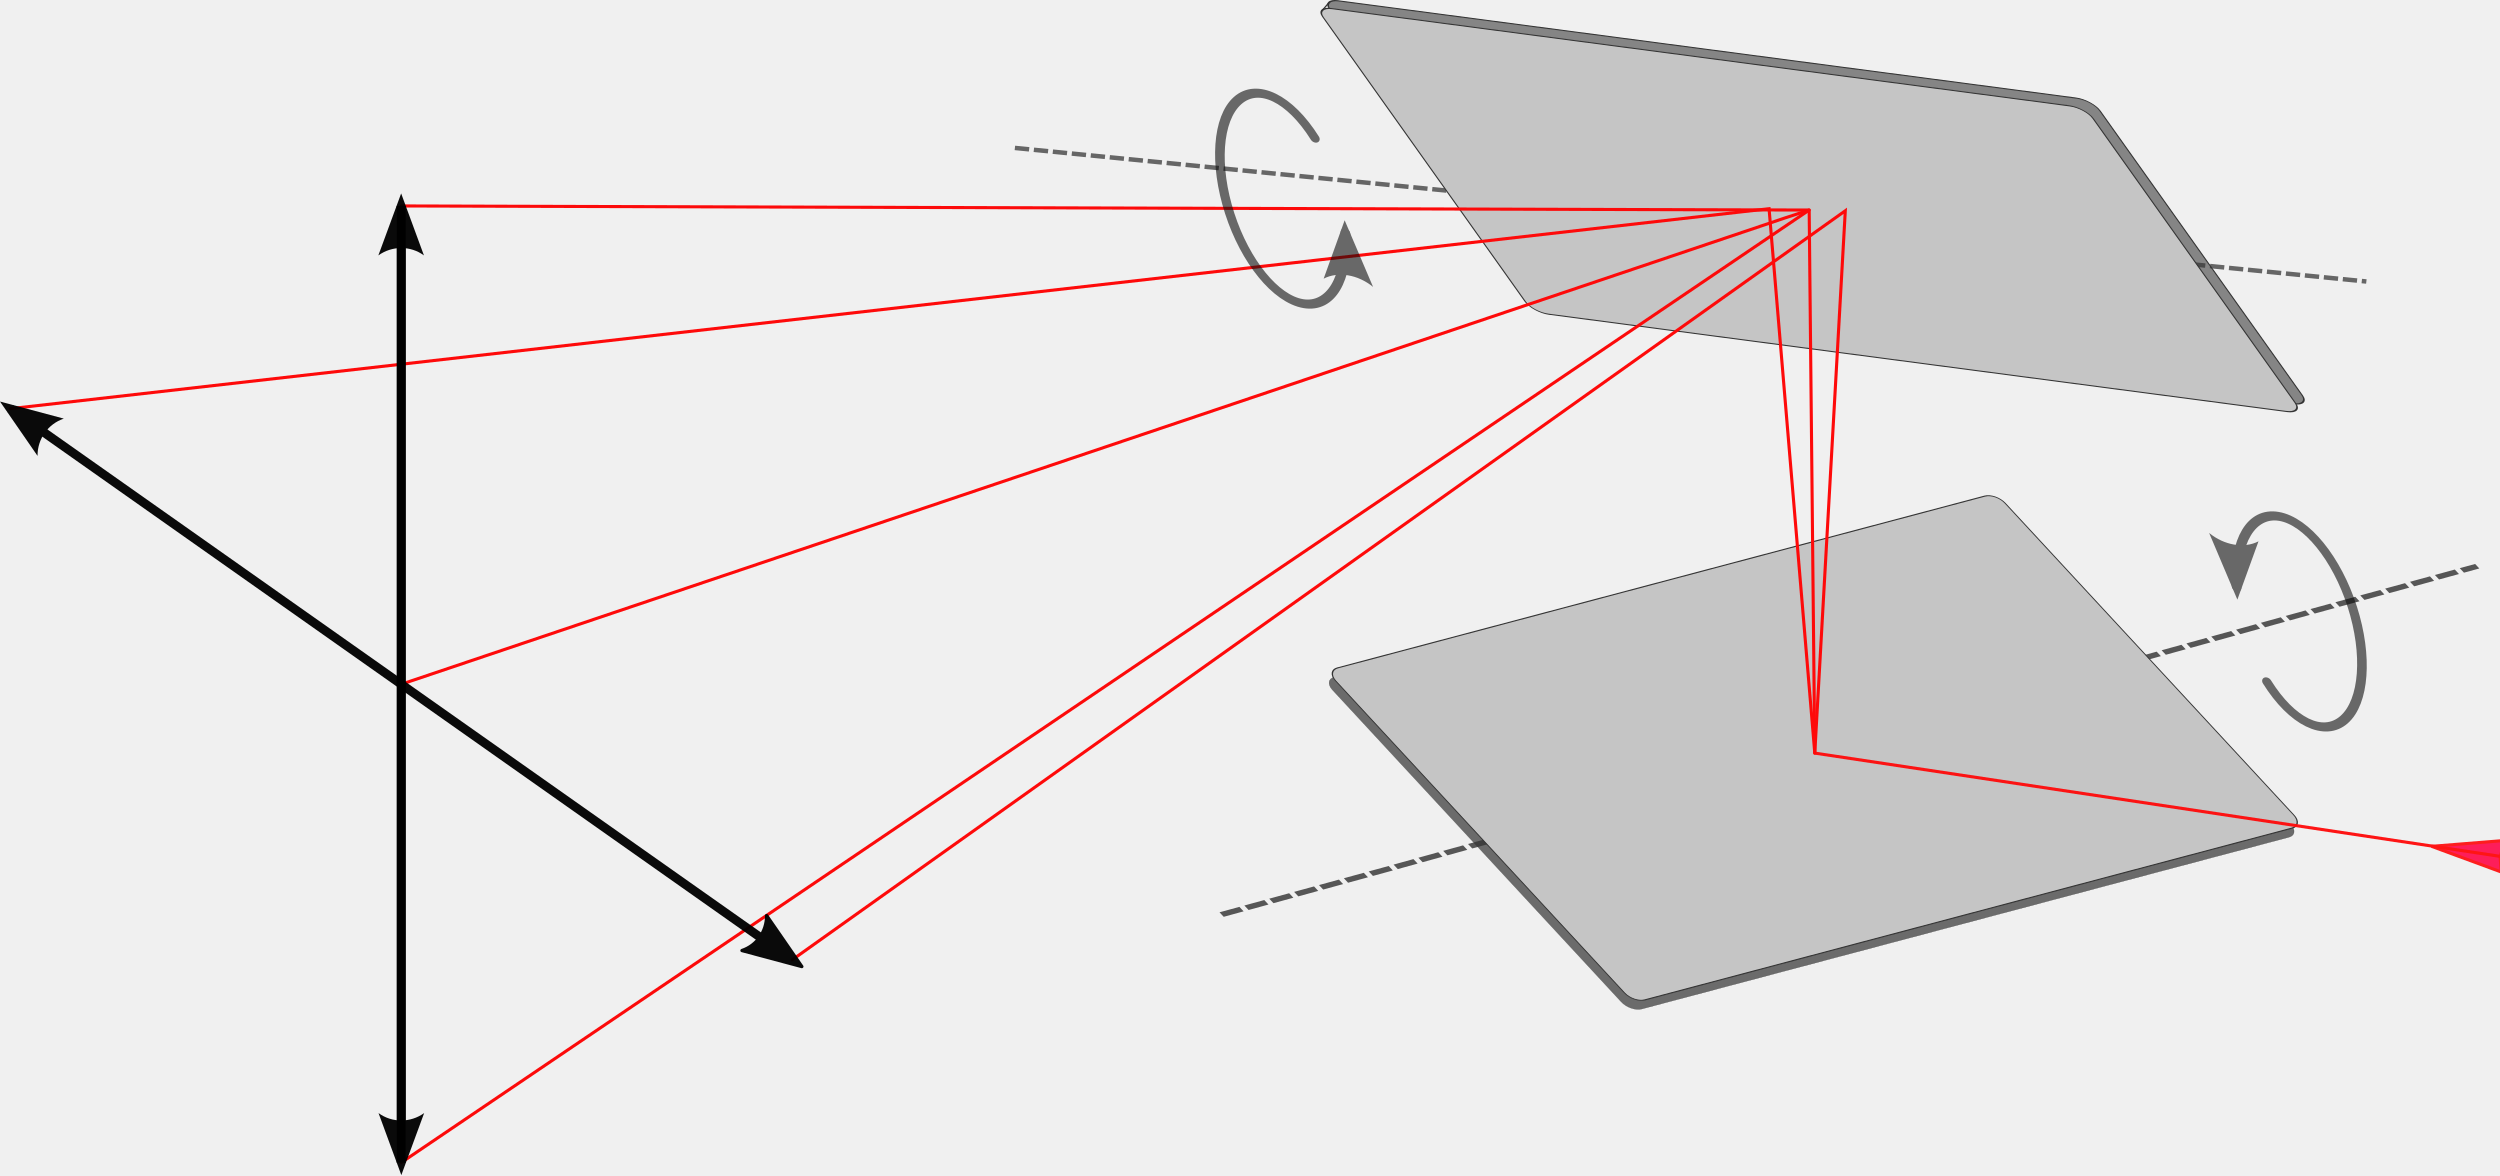
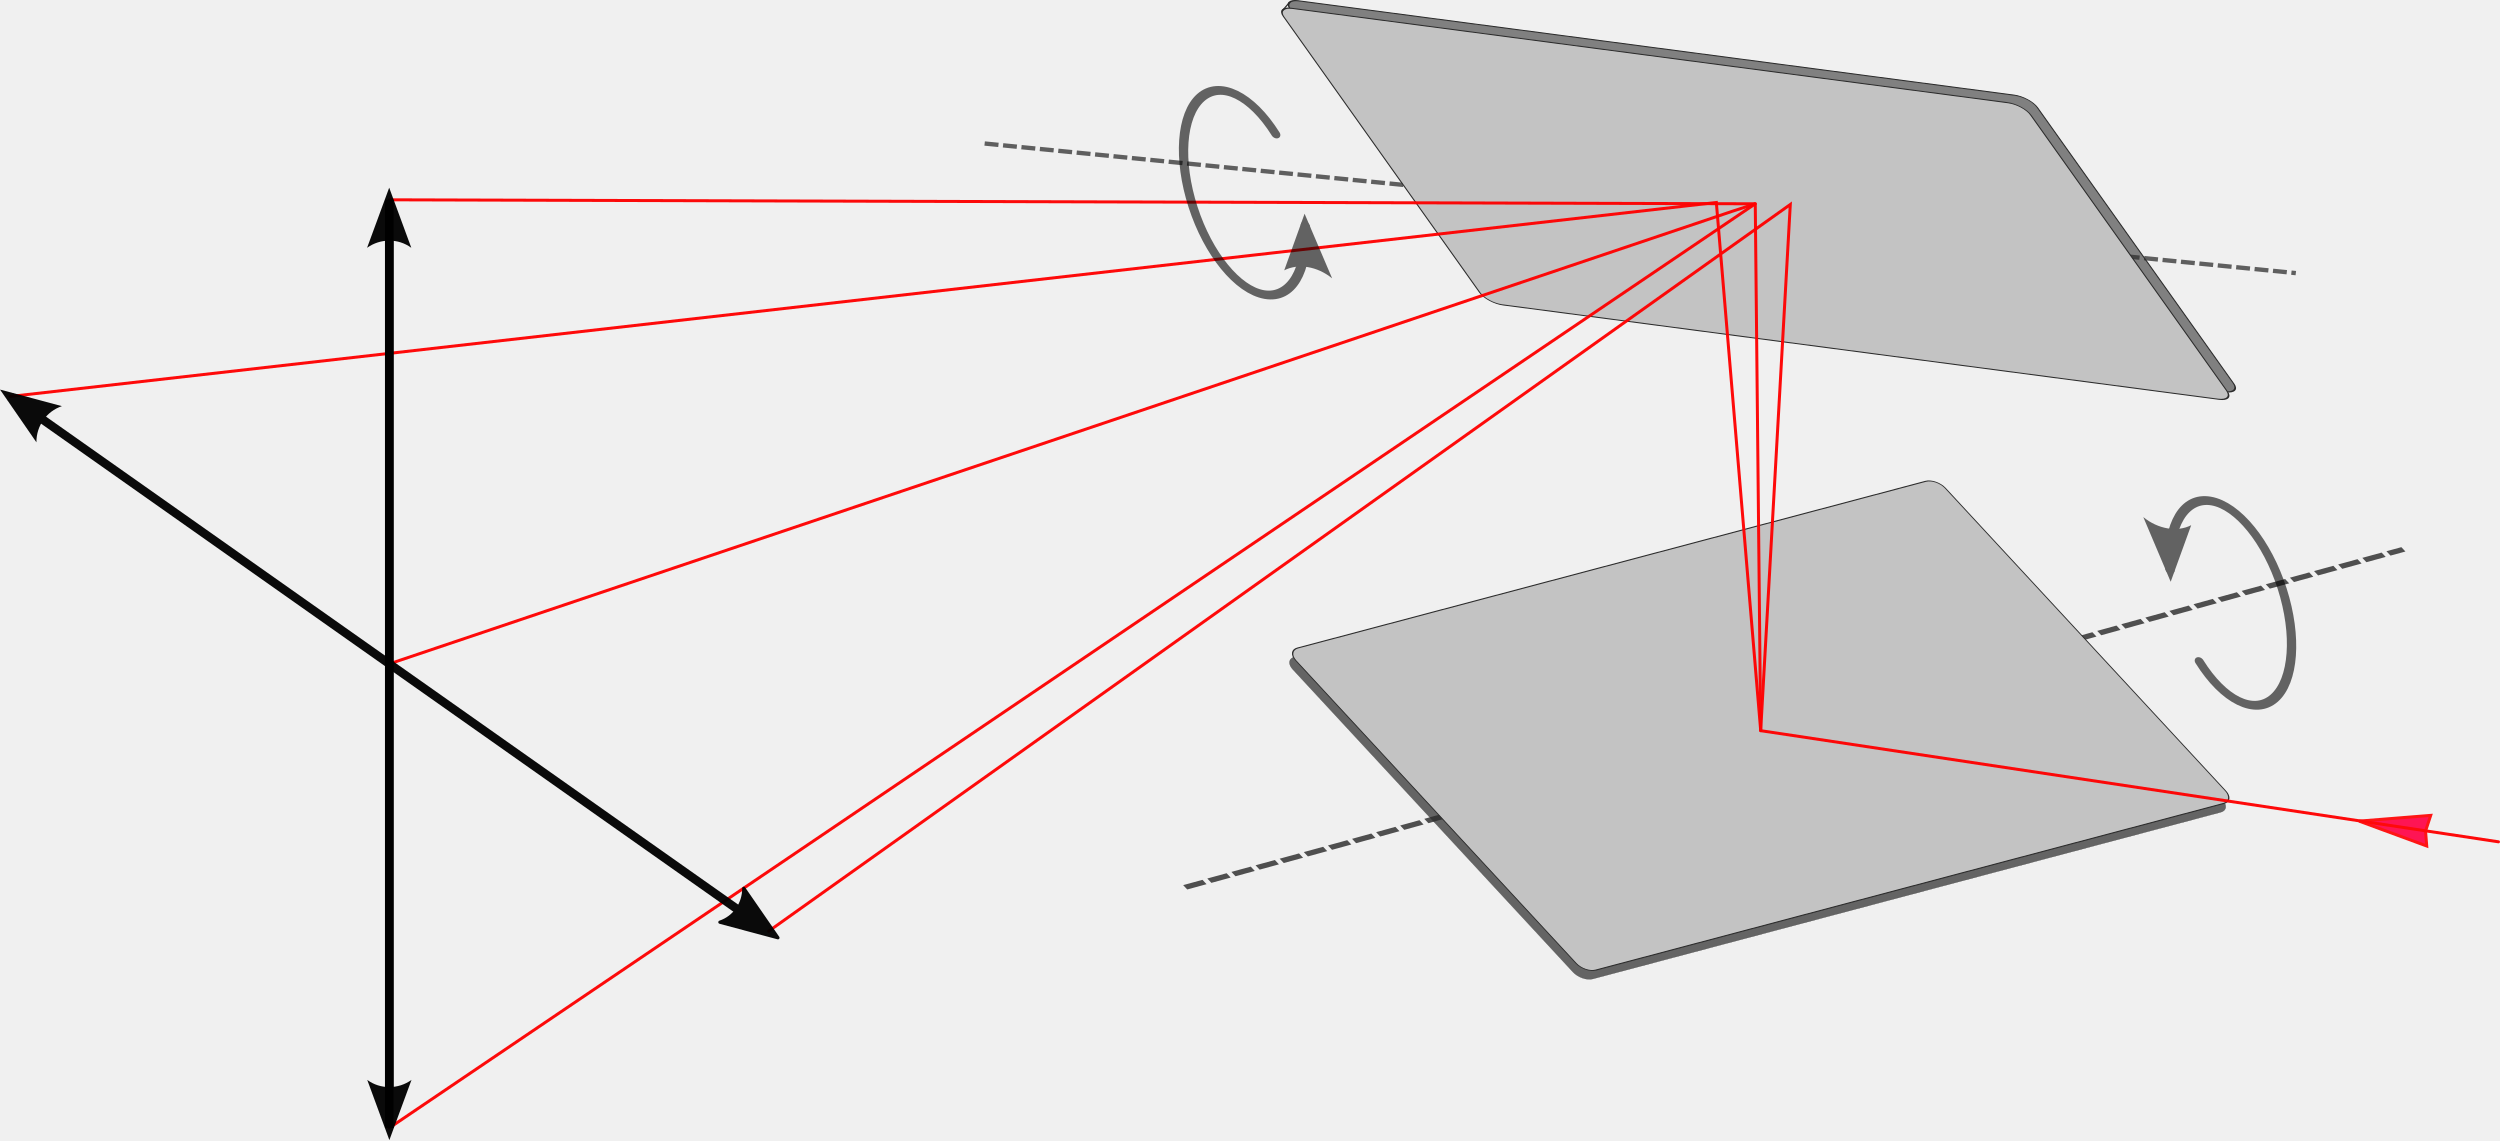
- <svg xmlns="http://www.w3.org/2000/svg" xmlns:xlink="http://www.w3.org/1999/xlink" width="171.561" height="80.642" id="svg2" version="1.1">
+ <svg xmlns="http://www.w3.org/2000/svg" xmlns:xlink="http://www.w3.org/1999/xlink" width="245.881mm" height="112.131mm" id="svg2" version="1.1">
  <defs id="defs4">
    <marker orient="auto" refY="0" refX="0" id="marker19339" style="overflow:visible">
      <path id="path19337" d="M 0,0 5,-5 -12.5,0 5,5 Z" style="fill:#ff0000;fill-opacity:1;fill-rule:evenodd;stroke:#ff0000;stroke-width:1pt;stroke-opacity:1" transform="matrix(0.8,0,0,0.8,10,0)" />
    </marker>
    <marker orient="auto" refY="0" refX="0" id="marker18915" style="overflow:visible">
      <path id="path18913" d="M 0,0 5,-5 -12.5,0 5,5 Z" style="fill:#ff0000;fill-opacity:1;fill-rule:evenodd;stroke:#ff0000;stroke-width:1pt;stroke-opacity:1" transform="matrix(0.8,0,0,0.8,10,0)" />
    </marker>
    <marker orient="auto" refY="0" refX="0" id="marker18497" style="overflow:visible">
      <path id="path18495" d="M 0,0 5,-5 -12.5,0 5,5 Z" style="fill:#ff0000;fill-opacity:1;fill-rule:evenodd;stroke:#ff0000;stroke-width:1pt;stroke-opacity:1" transform="matrix(0.8,0,0,0.8,10,0)" />
    </marker>
    <marker orient="auto" refY="0" refX="0" id="marker18085" style="overflow:visible">
      <path id="path18083" d="M 0,0 5,-5 -12.5,0 5,5 Z" style="fill:#ff0000;fill-opacity:1;fill-rule:evenodd;stroke:#ff0000;stroke-width:1pt;stroke-opacity:1" transform="matrix(0.8,0,0,0.8,10,0)" />
    </marker>
    <marker orient="auto" refY="0" refX="0" id="marker17679" style="overflow:visible">
      <path id="path17677" d="M 0,0 5,-5 -12.5,0 5,5 Z" style="fill:#ff0000;fill-opacity:1;fill-rule:evenodd;stroke:#ff0000;stroke-width:1pt;stroke-opacity:1" transform="matrix(0.8,0,0,0.8,10,0)" />
    </marker>
    <marker orient="auto" refY="0" refX="0" id="marker17279" style="overflow:visible">
      <path id="path17277" d="M 0,0 5,-5 -12.5,0 5,5 Z" style="fill:#ff0000;fill-opacity:1;fill-rule:evenodd;stroke:#ff0000;stroke-width:1pt;stroke-opacity:1" transform="matrix(0.8,0,0,0.8,10,0)" />
    </marker>
    <marker style="overflow:visible" id="marker16483" refX="0" refY="0" orient="auto">
      <path transform="scale(-0.6)" d="M 8.719,4.034 -2.207,0.016 8.719,-4.002 c -1.745,2.372 -1.735,5.617 -6e-7,8.035 z" style="fill:#ff0000;fill-opacity:1;fill-rule:evenodd;stroke:#ff0000;stroke-width:0.625;stroke-linejoin:round;stroke-opacity:1" id="path16481" />
    </marker>
    <marker style="overflow:visible" id="marker15435" refX="0" refY="0" orient="auto">
      <path transform="scale(-0.6)" d="M 8.719,4.034 -2.207,0.016 8.719,-4.002 c -1.745,2.372 -1.735,5.617 -6e-7,8.035 z" style="fill:#ff0000;fill-opacity:1;fill-rule:evenodd;stroke:#ff0000;stroke-width:0.625;stroke-linejoin:round;stroke-opacity:1" id="path15433" />
    </marker>
    <marker orient="auto" refY="0" refX="0" id="marker14915" style="overflow:visible">
      <path id="path14913" d="M 0,0 5,-5 -12.5,0 5,5 Z" style="fill:#ff0000;fill-opacity:1;fill-rule:evenodd;stroke:#ff0000;stroke-width:1pt;stroke-opacity:1" transform="matrix(0.8,0,0,0.8,10,0)" />
    </marker>
    <marker orient="auto" refY="0" refX="0" id="marker14539" style="overflow:visible">
      <path id="path14537" d="M 0,0 5,-5 -12.5,0 5,5 Z" style="fill:#ff0000;fill-opacity:1;fill-rule:evenodd;stroke:#ff0000;stroke-width:1pt;stroke-opacity:1" transform="matrix(0.8,0,0,0.8,10,0)" />
    </marker>
    <marker orient="auto" refY="0" refX="0" id="marker14169" style="overflow:visible">
      <path id="path14167" d="M 0,0 5,-5 -12.5,0 5,5 Z" style="fill:#ff0000;fill-opacity:1;fill-rule:evenodd;stroke:#ff0000;stroke-width:1pt;stroke-opacity:1" transform="matrix(0.8,0,0,0.8,10,0)" />
    </marker>
    <marker orient="auto" refY="0" refX="0" id="marker13805" style="overflow:visible">
      <path id="path13803" d="M 0,0 5,-5 -12.5,0 5,5 Z" style="fill:#ff0000;fill-opacity:1;fill-rule:evenodd;stroke:#ff0000;stroke-width:1pt;stroke-opacity:1" transform="matrix(0.8,0,0,0.8,10,0)" />
    </marker>
    <marker orient="auto" refY="0" refX="0" id="marker13447" style="overflow:visible">
      <path id="path13445" d="M 0,0 5,-5 -12.5,0 5,5 Z" style="fill:#ff0000;fill-opacity:1;fill-rule:evenodd;stroke:#ff0000;stroke-width:1pt;stroke-opacity:1" transform="matrix(0.8,0,0,0.8,10,0)" />
    </marker>
    <marker orient="auto" refY="0" refX="0" id="marker13095" style="overflow:visible">
      <path id="path13093" d="M 0,0 5,-5 -12.5,0 5,5 Z" style="fill:#ff0000;fill-opacity:1;fill-rule:evenodd;stroke:#ff0000;stroke-width:1pt;stroke-opacity:1" transform="matrix(0.8,0,0,0.8,10,0)" />
    </marker>
    <marker orient="auto" refY="0" refX="0" id="marker12749" style="overflow:visible">
      <path id="path12747" d="M 0,0 5,-5 -12.5,0 5,5 Z" style="fill:#ff0000;fill-opacity:1;fill-rule:evenodd;stroke:#ff0000;stroke-width:1pt;stroke-opacity:1" transform="matrix(0.8,0,0,0.8,10,0)" />
    </marker>
    <marker orient="auto" refY="0" refX="0" id="marker12409" style="overflow:visible">
      <path id="path12407" d="M 0,0 5,-5 -12.5,0 5,5 Z" style="fill:#ff0000;fill-opacity:1;fill-rule:evenodd;stroke:#ff0000;stroke-width:1pt;stroke-opacity:1" transform="matrix(0.8,0,0,0.8,10,0)" />
    </marker>
    <marker orient="auto" refY="0" refX="0" id="Scissors" style="overflow:visible">
      <path id="schere" d="M 9.09,-3.606 C 8.12,-4.777 6.37,-4.736 5.062,-4.233 l -8.212,3.078 c -2.388,-1.307 -4.748,-0.933 -4.748,-1.569 0,-0.497 0.457,-0.388 0.388,-1.683 -0.066,-1.243 -1.364,-2.163 -2.59,-2.082 -1.227,-0.007 -2.499,0.933 -2.51,2.23 -0.091,1.306 1.007,2.52 2.307,2.605 1.522,0.227 4.218,-0.696 5.483,1.571 -0.942,1.738 -2.614,1.743 -4.126,1.656 -1.255,-0.072 -2.762,0.287 -3.361,1.521 -0.578,1.182 -0.011,2.865 1.317,3.226 1.34,0.492 3.181,-0.13 3.499,-1.671 0.246,-1.188 -0.595,-1.746 -0.273,-2.177 0.244,-0.325 1.791,-0.137 4.547,-1.375 L 5.676,4.233 C 6.8,4.547 8.173,4.536 9.168,3.431 l -9.22,-3.485 z m -18.308,-1.901 c 1.295,0.723 1.189,2.684 -0.156,3.063 -1.217,0.424 -2.771,-0.759 -2.383,-2.077 0.227,-1.082 1.653,-1.481 2.54,-0.986 z m 0.056,8.017 c 1.351,0.499 1.121,2.784 -0.252,3.092 -0.911,0.316 -2.214,-0.139 -2.306,-1.212 -0.178,-1.305 1.356,-2.484 2.558,-1.879 z" style="fill:#ff0000;fill-opacity:1;stroke:#ff0000;stroke-opacity:1" />
    </marker>
    <marker orient="auto" refY="0" refX="0" id="TriangleInL" style="overflow:visible">
      <path id="path1162" d="M 5.77,0 -2.88,5 V -5 Z" style="fill:#ff0000;fill-opacity:1;fill-rule:evenodd;stroke:#ff0000;stroke-width:1pt;stroke-opacity:1" transform="scale(-0.8)" />
    </marker>
    <marker orient="auto" refY="0" refX="0" id="marker10305" style="overflow:visible">
      <path id="path1038" d="M 0,0 5,-5 -12.5,0 5,5 Z" style="fill:#ff0000;fill-opacity:1;fill-rule:evenodd;stroke:#ff0000;stroke-width:1pt;stroke-opacity:1" transform="matrix(-0.4,0,0,-0.4,-4,0)" />
    </marker>
    <marker orient="auto" refY="0" refX="0" id="Arrow2Mend" style="overflow:visible">
      <path id="path1056" style="fill:#000000;fill-opacity:1;fill-rule:evenodd;stroke:#000000;stroke-width:0.625;stroke-linejoin:round;stroke-opacity:1" d="M 8.719,4.034 -2.207,0.016 8.719,-4.002 c -1.745,2.372 -1.735,5.617 -6e-7,8.035 z" transform="scale(-0.6)" />
    </marker>
    <marker orient="auto" refY="0" refX="0" id="marker8307" style="overflow:visible">
      <path id="path8305" d="M 0,0 5,-5 -12.5,0 5,5 Z" style="fill:#ff0000;fill-opacity:1;fill-rule:evenodd;stroke:#ff0000;stroke-width:1pt;stroke-opacity:1" transform="matrix(0.8,0,0,0.8,10,0)" />
    </marker>
    <marker orient="auto" refY="0" refX="0" id="marker8003" style="overflow:visible">
      <path id="path8001" d="M 0,0 5,-5 -12.5,0 5,5 Z" style="fill:#ff0000;fill-opacity:1;fill-rule:evenodd;stroke:#ff0000;stroke-width:1pt;stroke-opacity:1" transform="matrix(0.8,0,0,0.8,10,0)" />
    </marker>
    <marker style="overflow:visible" id="marker7705" refX="0" refY="0" orient="auto">
      <path transform="matrix(-0.4,0,0,-0.4,-4,0)" style="fill:#ff0000;fill-opacity:1;fill-rule:evenodd;stroke:#ff0000;stroke-width:1pt;stroke-opacity:1" d="M 0,0 5,-5 -12.5,0 5,5 Z" id="path7703" />
    </marker>
    <marker style="overflow:visible" id="marker7395" refX="0" refY="0" orient="auto">
      <path transform="matrix(-0.4,0,0,-0.4,-4,0)" style="fill:#ff0000;fill-opacity:1;fill-rule:evenodd;stroke:#ff0000;stroke-width:1pt;stroke-opacity:1" d="M 0,0 5,-5 -12.5,0 5,5 Z" id="path7393" />
    </marker>
    <marker style="overflow:visible" id="marker7103" refX="0" refY="0" orient="auto">
      <path transform="matrix(-0.4,0,0,-0.4,-4,0)" style="fill:#ff0000;fill-opacity:1;fill-rule:evenodd;stroke:#ff0000;stroke-width:1pt;stroke-opacity:1" d="M 0,0 5,-5 -12.5,0 5,5 Z" id="path7101" />
    </marker>
    <marker orient="auto" refY="0" refX="0" id="marker6547" style="overflow:visible">
      <path id="path6545" d="M 0,0 5,-5 -12.5,0 5,5 Z" style="fill:#ff0000;fill-opacity:1;fill-rule:evenodd;stroke:#ff0000;stroke-width:1pt;stroke-opacity:1" transform="matrix(0.8,0,0,0.8,10,0)" />
    </marker>
    <marker orient="auto" refY="0" refX="0" id="marker6273" style="overflow:visible">
      <path id="path6271" d="M 0,0 5,-5 -12.5,0 5,5 Z" style="fill:#ff0000;fill-opacity:1;fill-rule:evenodd;stroke:#ff0000;stroke-width:1pt;stroke-opacity:1" transform="matrix(0.8,0,0,0.8,10,0)" />
    </marker>
    <marker orient="auto" refY="0" refX="0" id="marker6005" style="overflow:visible">
      <path id="path6003" d="M 0,0 5,-5 -12.5,0 5,5 Z" style="fill:#ff0000;fill-opacity:1;fill-rule:evenodd;stroke:#ff0000;stroke-width:1pt;stroke-opacity:1" transform="matrix(0.8,0,0,0.8,10,0)" />
    </marker>
    <marker orient="auto" refY="0" refX="0" id="marker5743" style="overflow:visible">
      <path id="path5741" d="M 0,0 5,-5 -12.5,0 5,5 Z" style="fill:#ff0000;fill-opacity:1;fill-rule:evenodd;stroke:#ff0000;stroke-width:1pt;stroke-opacity:1" transform="matrix(0.8,0,0,0.8,10,0)" />
    </marker>
    <marker orient="auto" refY="0" refX="0" id="marker5487" style="overflow:visible">
      <path id="path5485" d="M 0,0 5,-5 -12.5,0 5,5 Z" style="fill:#ff0000;fill-opacity:1;fill-rule:evenodd;stroke:#ff0000;stroke-width:1pt;stroke-opacity:1" transform="matrix(0.8,0,0,0.8,10,0)" />
    </marker>
    <marker orient="auto" refY="0" refX="0" id="marker5237" style="overflow:visible">
      <path id="path5235" d="M 0,0 5,-5 -12.5,0 5,5 Z" style="fill:#ff0000;fill-opacity:1;fill-rule:evenodd;stroke:#ff0000;stroke-width:1pt;stroke-opacity:1" transform="matrix(0.8,0,0,0.8,10,0)" />
    </marker>
    <marker orient="auto" refY="0" refX="0" id="marker4993" style="overflow:visible">
      <path id="path4991" d="M 0,0 5,-5 -12.5,0 5,5 Z" style="fill:#ff0000;fill-opacity:1;fill-rule:evenodd;stroke:#ff0000;stroke-width:1pt;stroke-opacity:1" transform="matrix(0.8,0,0,0.8,10,0)" />
    </marker>
    <marker orient="auto" refY="0" refX="0" id="marker4755" style="overflow:visible">
      <path id="path4753" d="M 0,0 5,-5 -12.5,0 5,5 Z" style="fill:#ff0000;fill-opacity:1;fill-rule:evenodd;stroke:#ff0000;stroke-width:1pt;stroke-opacity:1" transform="matrix(0.8,0,0,0.8,10,0)" />
    </marker>
    <marker orient="auto" refY="0" refX="0" id="marker4523" style="overflow:visible">
      <path id="path4521" d="M 0,0 5,-5 -12.5,0 5,5 Z" style="fill:#ff0000;fill-opacity:1;fill-rule:evenodd;stroke:#ff0000;stroke-width:1pt;stroke-opacity:1" transform="matrix(0.8,0,0,0.8,10,0)" />
    </marker>
    <marker orient="auto" refY="0" refX="0" id="marker4297" style="overflow:visible">
      <path id="path4295" d="M 0,0 5,-5 -12.5,0 5,5 Z" style="fill:#ff0000;fill-opacity:1;fill-rule:evenodd;stroke:#ff0000;stroke-width:1pt;stroke-opacity:1" transform="matrix(0.8,0,0,0.8,10,0)" />
    </marker>
    <marker orient="auto" refY="0" refX="0" id="marker4077" style="overflow:visible">
      <path id="path4075" d="M 0,0 5,-5 -12.5,0 5,5 Z" style="fill:#ff0000;fill-opacity:1;fill-rule:evenodd;stroke:#ff0000;stroke-width:1pt;stroke-opacity:1" transform="matrix(0.8,0,0,0.8,10,0)" />
    </marker>
    <marker orient="auto" refY="0" refX="0" id="marker3863" style="overflow:visible">
      <path id="path3861" d="M 0,0 5,-5 -12.5,0 5,5 Z" style="fill:#ff0000;fill-opacity:1;fill-rule:evenodd;stroke:#ff0000;stroke-width:1pt;stroke-opacity:1" transform="matrix(0.8,0,0,0.8,10,0)" />
    </marker>
    <marker orient="auto" refY="0" refX="0" id="marker3655" style="overflow:visible">
      <path id="path3653" d="M 0,0 5,-5 -12.5,0 5,5 Z" style="fill:#ff0000;fill-opacity:1;fill-rule:evenodd;stroke:#ff0000;stroke-width:1pt;stroke-opacity:1" transform="matrix(0.8,0,0,0.8,10,0)" />
    </marker>
    <marker orient="auto" refY="0" refX="0" id="marker3453" style="overflow:visible">
      <path id="path3451" d="M 0,0 5,-5 -12.5,0 5,5 Z" style="fill:#ff0000;fill-opacity:1;fill-rule:evenodd;stroke:#ff0000;stroke-width:1pt;stroke-opacity:1" transform="matrix(0.8,0,0,0.8,10,0)" />
    </marker>
    <marker orient="auto" refY="0" refX="0" id="marker3257" style="overflow:visible">
      <path id="path3255" d="M 0,0 5,-5 -12.5,0 5,5 Z" style="fill:#ff0000;fill-opacity:1;fill-rule:evenodd;stroke:#ff0000;stroke-width:1pt;stroke-opacity:1" transform="matrix(0.8,0,0,0.8,10,0)" />
    </marker>
    <marker style="overflow:visible" id="marker3067" refX="0" refY="0" orient="auto">
      <path transform="matrix(-0.4,0,0,-0.4,-4,0)" style="fill:#ff0000;fill-opacity:1;fill-rule:evenodd;stroke:#ff0000;stroke-width:1pt;stroke-opacity:1" d="M 0,0 5,-5 -12.5,0 5,5 Z" id="path3065" />
    </marker>
    <marker style="overflow:visible" id="marker2787" refX="0" refY="0" orient="auto">
      <path transform="matrix(-0.4,0,0,-0.4,-4,0)" style="fill:#ff0000;fill-opacity:1;fill-rule:evenodd;stroke:#ff0000;stroke-width:1pt;stroke-opacity:1" d="M 0,0 5,-5 -12.5,0 5,5 Z" id="path2785" />
    </marker>
    <marker style="overflow:visible" id="marker2603" refX="0" refY="0" orient="auto">
      <path transform="matrix(-0.4,0,0,-0.4,-4,0)" style="fill:#ff0000;fill-opacity:1;fill-rule:evenodd;stroke:#ff0000;stroke-width:1pt;stroke-opacity:1" d="M 0,0 5,-5 -12.5,0 5,5 Z" id="path2601" />
    </marker>
    <marker orient="auto" refY="0" refX="0" id="marker2311" style="overflow:visible">
      <path id="path2309" d="M 0,0 5,-5 -12.5,0 5,5 Z" style="fill:#ff0000;fill-opacity:1;fill-rule:evenodd;stroke:#ff0000;stroke-width:1pt;stroke-opacity:1" transform="matrix(0.8,0,0,0.8,10,0)" />
    </marker>
    <marker style="overflow:visible" id="marker2145" refX="0" refY="0" orient="auto">
      <path transform="matrix(-0.4,0,0,-0.4,-4,0)" style="fill:#ff0000;fill-opacity:1;fill-rule:evenodd;stroke:#ff0000;stroke-width:1pt;stroke-opacity:1" d="M 0,0 5,-5 -12.5,0 5,5 Z" id="path2143" />
    </marker>
    <marker orient="auto" refY="0" refX="0" id="marker1937" style="overflow:visible">
      <path id="path1935" d="M 0,0 5,-5 -12.5,0 5,5 Z" style="fill:#ff0000;fill-opacity:1;fill-rule:evenodd;stroke:#ff0000;stroke-width:1pt;stroke-opacity:1" transform="matrix(0.8,0,0,0.8,10,0)" />
    </marker>
    <marker orient="auto" refY="0" refX="0" id="marker1783" style="overflow:visible">
      <path id="path1029" d="M 0,0 5,-5 -12.5,0 5,5 Z" style="fill:#ff0000;fill-opacity:1;fill-rule:evenodd;stroke:#ff0000;stroke-width:1pt;stroke-opacity:1" transform="matrix(0.8,0,0,0.8,10,0)" />
    </marker>
    <marker style="overflow:visible" id="marker1636" refX="0" refY="0" orient="auto">
      <path transform="matrix(-0.4,0,0,-0.4,-4,0)" style="fill:#ff0000;fill-opacity:1;fill-rule:evenodd;stroke:#ff0000;stroke-width:1pt;stroke-opacity:1" d="M 0,0 5,-5 -12.5,0 5,5 Z" id="path1634" />
    </marker>
    <marker style="overflow:visible" id="marker1470" refX="0" refY="0" orient="auto">
      <path transform="matrix(-0.4,0,0,-0.4,-4,0)" style="fill:#ff0000;fill-opacity:1;fill-rule:evenodd;stroke:#ff0000;stroke-width:1pt;stroke-opacity:1" d="M 0,0 5,-5 -12.5,0 5,5 Z" id="path1468" />
    </marker>
    <marker orient="auto" refY="0" refX="0" id="Arrow2Sstart" style="overflow:visible">
      <path id="path4199" style="fill-rule:evenodd;stroke-width:0.2;stroke-linejoin:round" d="M 2.054,1.291 -1.442,0.005 2.054,-1.281 c -0.559,0.759 -0.555,1.798 -2e-7,2.571 z" />
    </marker>
    <marker orient="auto" refY="0" refX="0" id="EmptyTriangleInM" style="overflow:visible">
      <path id="path4525" d="M -0.542,0 3.149,-2.133 v 4.267 z" style="fill:#ffffff;fill-rule:evenodd;stroke:#000000;stroke-width:0.427pt" />
    </marker>
    <marker orient="auto" refY="0" refX="0" id="TriangleOutM" style="overflow:visible">
      <path id="path4516" d="M 2.462,0 -1.229,2.133 v -4.267 z" style="fill-rule:evenodd;stroke:#000000;stroke-width:0.427pt" />
    </marker>
    <marker orient="auto" refY="0" refX="0" id="Arrow1Sstart" style="overflow:visible">
      <path id="path4383" d="M 1.28,0 2.347,-1.067 -1.387,0 2.347,1.067 Z" style="fill-rule:evenodd;stroke:#000000;stroke-width:0.213pt" />
    </marker>
    <marker orient="auto" refY="0" refX="0" id="Tail" style="overflow:visible">
      <g id="g4407" transform="scale(-1.2)">
        <path id="path4409" d="M -4.059,-4.222 0.58,0" style="fill:none;stroke:#000000;stroke-width:0.853;stroke-linecap:round" />
        <path id="path4411" d="M -1.372,-4.222 3.266,0" style="fill:none;stroke:#000000;stroke-width:0.853;stroke-linecap:round" />
        <path id="path4413" d="M 1.392,-4.222 6.031,0" style="fill:none;stroke:#000000;stroke-width:0.853;stroke-linecap:round" />
        <path id="path4415" d="M -4.059,4.456 0.58,0.234" style="fill:none;stroke:#000000;stroke-width:0.853;stroke-linecap:round" />
        <path id="path4417" d="M -1.372,4.456 3.266,0.234" style="fill:none;stroke:#000000;stroke-width:0.853;stroke-linecap:round" />
        <path id="path4419" d="M 1.392,4.456 6.031,0.234" style="fill:none;stroke:#000000;stroke-width:0.853;stroke-linecap:round" />
      </g>
    </marker>
    <marker orient="auto" refY="0" refX="0" id="Arrow2Mstart" style="overflow:visible">
      <path id="path4395" style="fill-rule:evenodd;stroke-width:0.4;stroke-linejoin:round" d="M 5.58,2.582 -1.413,0.01 5.58,-2.561 c -1.117,1.518 -1.111,3.595 -4e-7,5.143 z" />
    </marker>
    <marker orient="auto" refY="0" refX="0" id="Arrow2Lstart" style="overflow:visible">
      <path id="path4389" style="fill-rule:evenodd;stroke-width:0.733;stroke-linejoin:round" d="M 11.403,4.733 -1.417,0.019 11.403,-4.695 c -2.048,2.783 -2.036,6.591 -10e-7,9.428 z" />
    </marker>
    <linearGradient id="linearGradient3876">
      <stop style="stop-color:#8484ff;stop-opacity:1;" offset="0" id="stop3878" />
      <stop id="stop3884" offset="0.5" style="stop-color:#0000ff;stop-opacity:0.498;" />
      <stop style="stop-color:#0000ff;stop-opacity:0;" offset="1" id="stop3880" />
    </linearGradient>
    <linearGradient id="linearGradient5122">
      <stop style="stop-color:#00ffff;stop-opacity:1" offset="0" id="stop5124" />
      <stop style="stop-color:#00ffff;stop-opacity:0;" offset="1" id="stop5126" />
    </linearGradient>
    <marker orient="auto" refY="0" refX="0" id="Arrow1Mend" style="overflow:visible">
      <path id="path4037" d="M -4.267,0 -6.4,2.133 1.067,0 -6.4,-2.133 Z" style="fill-rule:evenodd;stroke:#000000;stroke-width:0.427pt" />
    </marker>
    <marker orient="auto" refY="0" refX="0" id="Arrow1Mstart" style="overflow:visible">
      <path id="path4034" d="M 4.267,0 6.4,-2.133 -1.067,0 6.4,2.133 Z" style="fill-rule:evenodd;stroke:#000000;stroke-width:0.427pt" />
    </marker>
    <marker orient="auto" refY="0" refX="0" id="Arrow1Lend" style="overflow:visible">
      <path id="path4031" d="M -10.667,0 -14.933,4.267 0,0 -14.933,-4.267 Z" style="fill-rule:evenodd;stroke:#000000;stroke-width:0.853pt" />
    </marker>
    <marker orient="auto" refY="0" refX="0" id="Arrow1Lstart" style="overflow:visible">
      <path id="path4028" d="M 10.667,0 14.933,-4.267 0,0 14.933,4.267 Z" style="fill-rule:evenodd;stroke:#000000;stroke-width:0.853pt" />
    </marker>
    <linearGradient id="linearGradient4014">
      <stop style="stop-color:#000000;stop-opacity:1;" offset="0" id="stop4016" />
      <stop style="stop-color:#000000;stop-opacity:0;" offset="1" id="stop4018" />
    </linearGradient>
    <linearGradient id="linearGradient3986">
      <stop style="stop-color:#000000;stop-opacity:1;" offset="0" id="stop3988" />
      <stop style="stop-color:#000000;stop-opacity:0;" offset="1" id="stop3990" />
    </linearGradient>
    <linearGradient id="linearGradient3966">
      <stop style="stop-color:#000000;stop-opacity:1;" offset="0" id="stop3968" />
      <stop style="stop-color:#000000;stop-opacity:0;" offset="1" id="stop3970" />
    </linearGradient>
    <linearGradient id="linearGradient3941">
      <stop style="stop-color:#000000;stop-opacity:1;" offset="0" id="stop3943" />
      <stop style="stop-color:#000000;stop-opacity:0;" offset="1" id="stop3945" />
    </linearGradient>
    <linearGradient id="linearGradient3917">
      <stop style="stop-color:#000000;stop-opacity:1;" offset="0" id="stop3919" />
      <stop style="stop-color:#000000;stop-opacity:0;" offset="1" id="stop3921" />
    </linearGradient>
    <linearGradient xlink:href="#linearGradient3917" id="linearGradient3923" x1="-361.104" y1="313.941" x2="-190.439" y2="313.941" gradientUnits="userSpaceOnUse" />
    <linearGradient xlink:href="#linearGradient3941" id="linearGradient3947" x1="-357.85" y1="408.543" x2="-193.43" y2="408.543" gradientUnits="userSpaceOnUse" />
    <linearGradient xlink:href="#linearGradient3917" id="linearGradient3956" gradientUnits="userSpaceOnUse" x1="-361.104" y1="313.941" x2="-190.439" y2="313.941" />
    <linearGradient xlink:href="#linearGradient3941" id="linearGradient3958" gradientUnits="userSpaceOnUse" x1="-357.85" y1="408.543" x2="-193.43" y2="408.543" />
    <linearGradient xlink:href="#linearGradient3966" id="linearGradient3972" x1="-286.027" y1="251.321" x2="-123.895" y2="251.321" gradientUnits="userSpaceOnUse" />
    <linearGradient xlink:href="#linearGradient3986" id="linearGradient3992" x1="-286.574" y1="250.089" x2="-123.707" y2="250.089" gradientUnits="userSpaceOnUse" />
    <linearGradient xlink:href="#linearGradient4014" id="linearGradient4020" x1="-286.901" y1="250.197" x2="-123.105" y2="250.197" gradientUnits="userSpaceOnUse" />
    <marker orient="auto" refY="0" refX="0" id="Arrow1Lstart-2" style="overflow:visible">
      <path id="path4028-7" d="M 10.667,0 14.933,-4.267 0,0 14.933,4.267 Z" style="fill-rule:evenodd;stroke:#000000;stroke-width:0.853pt" />
    </marker>
    <marker orient="auto" refY="0" refX="0" id="Arrow1Lend-7" style="overflow:visible">
      <path id="path4031-9" d="M -10.667,0 -14.933,4.267 0,0 -14.933,-4.267 Z" style="fill-rule:evenodd;stroke:#000000;stroke-width:0.853pt" />
    </marker>
    <marker orient="auto" refY="0" refX="0" id="Arrow1Sstart-4" style="overflow:visible">
      <path id="path4383-5" d="M 1.28,0 2.347,-1.067 -1.387,0 2.347,1.067 Z" style="fill-rule:evenodd;stroke:#000000;stroke-width:0.213pt" />
    </marker>
    <marker orient="auto" refY="0" refX="0" id="Arrow1Sstart-1" style="overflow:visible">
      <path id="path4383-2" d="M 1.28,0 2.347,-1.067 -1.387,0 2.347,1.067 Z" style="fill-rule:evenodd;stroke:#000000;stroke-width:0.213pt" />
    </marker>
    <marker orient="auto" refY="0" refX="0" id="Arrow1Sstart-1-3" style="overflow:visible">
      <path id="path4383-2-6" d="M 1.28,0 2.347,-1.067 -1.387,0 2.347,1.067 Z" style="fill-rule:evenodd;stroke:#000000;stroke-width:0.213pt" />
    </marker>
    <marker orient="auto" refY="0" refX="0" id="Arrow2Mstart-5" style="overflow:visible">
      <path id="path4395-3" style="fill-rule:evenodd;stroke-width:0.4;stroke-linejoin:round" d="M 5.58,2.582 -1.413,0.01 5.58,-2.561 c -1.117,1.518 -1.111,3.595 -4e-7,5.143 z" />
    </marker>
    <marker orient="auto" refY="0" refX="0" id="Arrow2Mstart-5-3" style="overflow:visible">
      <path id="path4395-3-6" style="fill-rule:evenodd;stroke-width:0.4;stroke-linejoin:round" d="M 5.58,2.582 -1.413,0.01 5.58,-2.561 c -1.117,1.518 -1.111,3.595 -4e-7,5.143 z" />
    </marker>
  </defs>
-   <g id="layer6" style="display:inline" transform="translate(-334.242,-447.3883)" />
-   <g id="layer4" style="display:inline" transform="translate(-334.242,-447.3883)" />
-   <g id="layer2" style="display:inline;opacity:0.493" transform="translate(-334.242,-447.3883)" />
-   <g id="layer1" style="display:inline" transform="translate(-334.242,-447.3883)" />
-   <g id="layer3" style="display:inline;opacity:0.957" transform="translate(-334.242,-447.3883)">
-     <g transform="matrix(0.7135597,-0.1894031,0.5952485,0.643017,-238.2437,375.7267)" style="display:inline;opacity:0.82" id="g4040-5">
-       <rect style="fill:#454545;fill-opacity:1;stroke:#000000;stroke-width:0.019;stroke-miterlimit:4;stroke-dasharray:none;stroke-dashoffset:0;stroke-opacity:1" id="rect3974-19" width="64.381" height="35.429" x="622.971" y="367.518" rx="1.067" ry="1.067" />
-       <path id="path4035-71" d="m 598.365,385.3 c 43.521,-0.26 78.309,-1.03 121.83,-1.29" style="display:inline;opacity:0.82;fill:none;stroke:#000000;stroke-width:0.481;stroke-linecap:butt;stroke-linejoin:miter;stroke-miterlimit:4;stroke-dasharray:1.926, 0.481;stroke-dashoffset:0;stroke-opacity:1" />
-       <rect ry="1.067" rx="1.067" y="366.806" x="623.872" height="35.429" width="64.381" id="rect3976-3" style="fill:#bababa;fill-opacity:1;stroke:#000000;stroke-width:0.1;stroke-miterlimit:4;stroke-dasharray:none;stroke-dashoffset:0;stroke-opacity:1" />
-     </g>
-     <g id="g4223" transform="matrix(0.9997238,0.02209073,-0.02350113,0.9397261,12.18971,14.54605)" style="opacity:0.819">
-       <rect style="fill:#5e5e5e;fill-opacity:0.928;stroke:#000000;stroke-width:0.105;stroke-miterlimit:4;stroke-dasharray:none;stroke-dashoffset:0;stroke-opacity:1" id="rect4300" width="53.369" height="26.838" x="-170.52" y="-560.985" rx="1.112" ry="0.928" transform="matrix(-0.9932997,-0.1155671,-0.5749951,-0.8181568,0,0)" />
-       <path style="display:inline;opacity:0.738;fill:none;stroke:#000000;stroke-width:0.327;stroke-linecap:butt;stroke-linejoin:miter;stroke-miterlimit:4;stroke-dasharray:0.982, 0.327;stroke-dashoffset:0;stroke-opacity:1" d="m 402.666,461.941 92.947,7.569" id="path4237" />
-       <rect transform="matrix(-0.9932997,-0.1155671,-0.5749951,-0.8181568,0,0)" ry="0.928" rx="1.112" y="-561.824" x="-169.577" height="26.838" width="53.369" id="rect4191" style="fill:#bababa;fill-opacity:1;stroke:#000000;stroke-width:0.104;stroke-miterlimit:4;stroke-dasharray:none;stroke-dashoffset:0;stroke-opacity:1" />
-       <path style="fill:none;stroke:#000000;stroke-width:0;stroke-linecap:butt;stroke-linejoin:miter;stroke-miterlimit:4;stroke-dasharray:none;stroke-opacity:1" d="m 476.777,455.378 c -0.722,1.922 -0.722,1.922 -0.722,1.922" id="path4257" />
-       <path style="fill:none;stroke:#000000;stroke-width:0.09;stroke-linecap:butt;stroke-linejoin:miter;stroke-miterlimit:4;stroke-dasharray:none;stroke-opacity:1" d="m 423.481,451.454 0.49,-0.633" id="path4302" />
-     </g>
-     <path style="fill:none;stroke:#ff0000;stroke-width:0.213;stroke-linecap:butt;stroke-linejoin:miter;stroke-miterlimit:4;stroke-dasharray:none;stroke-opacity:1" d="m 458.396,461.803 -1.635,0.533 -94.985,32.009" id="path4227" />
-     <path style="fill:none;stroke:#ff0000;stroke-width:0.213;stroke-linecap:round;stroke-linejoin:miter;stroke-miterlimit:4;stroke-dasharray:none;stroke-opacity:1" d="m 334.948,475.433 120.695,-13.722 3.137,37.359 2.094,-37.218 -72.269,51.406" id="path4354" />
-     <path style="fill:none;stroke:#fd0000;stroke-width:0.213;stroke-linecap:round;stroke-linejoin:round;stroke-miterlimit:4;stroke-dasharray:none;stroke-opacity:1" d="m 361.777,461.521 96.62,0.282 -96.62,65.367" id="path4356" />
+   <g id="layer6" style="display:inline" transform="translate(41.99948,-275.8079)" />
+   <g id="layer4" style="display:inline" transform="translate(41.99948,-275.8079)" />
+   <g id="layer2" style="display:inline;opacity:0.493" transform="translate(41.99948,-275.8079)" />
+   <g id="layer1" style="display:inline" transform="translate(41.99948,-275.8079)" />
+   <g id="layer3" style="display:inline;opacity:0.957" transform="translate(41.99948,-275.8079)">
    <g style="display:inline" id="g4358" transform="matrix(0.4075414,0,0,0.4075414,279.3398,333.2994)">
      <g id="g13223" transform="translate(83.75428,-26.17321)" />
    </g>
-     <path style="fill:none;stroke:#ff0000;stroke-width:0.213;stroke-linecap:round;stroke-linejoin:miter;stroke-miterlimit:4;stroke-dasharray:none;stroke-opacity:1" d="m 458.396,461.803 0.383,37.267" id="path8949" />
-     <path style="opacity:0.592;fill:none;stroke:#000000;stroke-width:0.642;stroke-linecap:round;stroke-linejoin:round;stroke-miterlimit:4;stroke-dasharray:none;stroke-dashoffset:0;stroke-opacity:1;marker-start:url(#Arrow2Mstart)" id="path8951" d="m 368.552,502.021 a 3.932,7.455 0 0 1 4.097,-4.987 3.932,7.455 0 0 1 3.514,6.388 3.932,7.455 0 0 1 -2.456,7.969 3.932,7.455 0 0 1 -4.661,-2.667" transform="matrix(1,0,0.2373849,0.9714157,0,0)" />
-     <path style="display:inline;opacity:0.592;fill:none;stroke:#000000;stroke-width:0.642;stroke-linecap:round;stroke-linejoin:round;stroke-miterlimit:4;stroke-dasharray:none;stroke-dashoffset:0;stroke-opacity:1;marker-start:url(#Arrow2Mstart)" id="path8951-5" d="m -311.89,-478.128 a 3.932,7.455 0 0 1 4.097,-4.987 3.932,7.455 0 0 1 3.514,6.388 3.932,7.455 0 0 1 -2.456,7.969 3.932,7.455 0 0 1 -4.661,-2.667" transform="matrix(-0.9999967,0.00255559,-0.2398666,-0.9708058,0,0)" />
-     <g style="display:inline;opacity:0.957" id="g1034">
-       <path id="path13219" d="m 595.588,415.226 -11.732,-4.32 12.421,-0.995 -0.893,2.724 z" style="display:inline;opacity:0.957;fill:#ff0045;fill-opacity:1;stroke:#ff0000;stroke-width:0.523;stroke-linecap:butt;stroke-linejoin:miter;stroke-miterlimit:4;stroke-dasharray:none;stroke-opacity:1" transform="matrix(0.4075414,0,0,0.4075414,263.163,338.0066)" />
-       <path id="path4365-6" d="m 458.78,499.07 47.008,7.082 5.177,0.78" style="fill:none;stroke:#ff0000;stroke-width:0.213;stroke-linecap:round;stroke-linejoin:miter;stroke-miterlimit:4;stroke-dasharray:none;stroke-opacity:1;marker-start:none;marker-mid:none;marker-end:none" />
+   </g>
+   <g id="layer9" style="display:inline" transform="translate(360.1214,171.5551)">
+     <g id="layer8" transform="matrix(0.4075414,0,0,0.4075414,-38.78211,-114.0636)" style="display:inline" />
+     <g id="layer7" transform="translate(-318.1219,-447.363)" style="display:inline">
+       <g id="g5578" transform="matrix(5.25537,0,0,5.25537,-1798.565,-2075.383)">
+         <g id="g4040-5" style="display:inline;opacity:0.82" transform="matrix(0.7135597,-0.1894031,0.5952485,0.643017,-238.2437,375.7267)">
+           <rect ry="1.067" rx="1.067" y="367.518" x="622.971" height="35.429" width="64.381" id="rect3974-19" style="fill:#454545;fill-opacity:1;stroke:#000000;stroke-width:0.019;stroke-miterlimit:4;stroke-dasharray:none;stroke-dashoffset:0;stroke-opacity:1" />
+           <path style="display:inline;opacity:0.82;fill:none;stroke:#000000;stroke-width:0.481;stroke-linecap:butt;stroke-linejoin:miter;stroke-miterlimit:4;stroke-dasharray:1.926, 0.481;stroke-dashoffset:0;stroke-opacity:1" d="m 598.365,385.3 c 43.521,-0.26 78.309,-1.03 121.83,-1.29" id="path4035-71" />
+           <rect style="fill:#bababa;fill-opacity:1;stroke:#000000;stroke-width:0.1;stroke-miterlimit:4;stroke-dasharray:none;stroke-dashoffset:0;stroke-opacity:1" id="rect3976-3" width="64.381" height="35.429" x="623.872" y="366.806" rx="1.067" ry="1.067" />
+         </g>
+         <g style="display:inline;opacity:0.819" transform="matrix(0.9997238,0.02209073,-0.02350113,0.9397261,12.18971,14.54605)" id="g4223">
+           <rect transform="matrix(-0.9932997,-0.1155671,-0.5749951,-0.8181568,0,0)" ry="0.928" rx="1.112" y="-560.985" x="-170.52" height="26.838" width="53.369" id="rect4300" style="fill:#5e5e5e;fill-opacity:0.928;stroke:#000000;stroke-width:0.105;stroke-miterlimit:4;stroke-dasharray:none;stroke-dashoffset:0;stroke-opacity:1" />
+           <path id="path4237" d="m 402.666,461.941 92.947,7.569" style="display:inline;opacity:0.738;fill:none;stroke:#000000;stroke-width:0.327;stroke-linecap:butt;stroke-linejoin:miter;stroke-miterlimit:4;stroke-dasharray:0.982, 0.327;stroke-dashoffset:0;stroke-opacity:1" />
+           <rect style="fill:#bababa;fill-opacity:1;stroke:#000000;stroke-width:0.104;stroke-miterlimit:4;stroke-dasharray:none;stroke-dashoffset:0;stroke-opacity:1" id="rect4191" width="53.369" height="26.838" x="-169.577" y="-561.824" rx="1.112" ry="0.928" transform="matrix(-0.9932997,-0.1155671,-0.5749951,-0.8181568,0,0)" />
+           <path id="path4257" d="m 476.777,455.378 c -0.722,1.922 -0.722,1.922 -0.722,1.922" style="fill:none;stroke:#000000;stroke-width:0;stroke-linecap:butt;stroke-linejoin:miter;stroke-miterlimit:4;stroke-dasharray:none;stroke-opacity:1" />
+           <path id="path4302" d="m 423.481,451.454 0.49,-0.633" style="fill:none;stroke:#000000;stroke-width:0.09;stroke-linecap:butt;stroke-linejoin:miter;stroke-miterlimit:4;stroke-dasharray:none;stroke-opacity:1" />
+         </g>
+         <path id="path4227" d="m 458.396,461.803 -1.635,0.533 -94.985,32.009" style="display:inline;opacity:0.957;fill:none;stroke:#ff0000;stroke-width:0.213;stroke-linecap:butt;stroke-linejoin:miter;stroke-miterlimit:4;stroke-dasharray:none;stroke-opacity:1" transform="translate(4e-6,3.5e-6)" />
+         <path id="path4354" d="m 334.948,475.433 120.695,-13.722 3.137,37.359 2.094,-37.218 -72.269,51.406" style="display:inline;opacity:0.957;fill:none;stroke:#ff0000;stroke-width:0.213;stroke-linecap:round;stroke-linejoin:miter;stroke-miterlimit:4;stroke-dasharray:none;stroke-opacity:1" transform="translate(4e-6,3.5e-6)" />
+         <path id="path4356" d="m 361.777,461.521 96.62,0.282 -96.62,65.367" style="display:inline;opacity:0.957;fill:none;stroke:#fd0000;stroke-width:0.213;stroke-linecap:round;stroke-linejoin:round;stroke-miterlimit:4;stroke-dasharray:none;stroke-opacity:1" transform="translate(4e-6,3.5e-6)" />
+         <path id="path8949" d="m 458.396,461.803 0.383,37.267" style="display:inline;opacity:0.957;fill:none;stroke:#ff0000;stroke-width:0.213;stroke-linecap:round;stroke-linejoin:miter;stroke-miterlimit:4;stroke-dasharray:none;stroke-opacity:1" transform="translate(4e-6,3.5e-6)" />
+         <path transform="matrix(1,0,0.2373849,0.9714157,4e-6,3.5e-6)" d="m 368.552,502.021 a 3.932,7.455 0 0 1 4.097,-4.987 3.932,7.455 0 0 1 3.514,6.388 3.932,7.455 0 0 1 -2.456,7.969 3.932,7.455 0 0 1 -4.661,-2.667" id="path8951" style="display:inline;opacity:0.592;fill:none;stroke:#000000;stroke-width:0.642;stroke-linecap:round;stroke-linejoin:round;stroke-miterlimit:4;stroke-dasharray:none;stroke-dashoffset:0;stroke-opacity:1;marker-start:url(#Arrow2Mstart)" />
+         <path transform="matrix(-0.9999967,0.00255559,-0.2398666,-0.9708058,4e-6,3.5e-6)" d="m -311.89,-478.128 a 3.932,7.455 0 0 1 4.097,-4.987 3.932,7.455 0 0 1 3.514,6.388 3.932,7.455 0 0 1 -2.456,7.969 3.932,7.455 0 0 1 -4.661,-2.667" id="path8951-5" style="display:inline;opacity:0.592;fill:none;stroke:#000000;stroke-width:0.642;stroke-linecap:round;stroke-linejoin:round;stroke-miterlimit:4;stroke-dasharray:none;stroke-dashoffset:0;stroke-opacity:1;marker-start:url(#Arrow2Mstart)" />
+         <g id="g1034" style="display:inline;opacity:0.957" transform="translate(4e-6,3.5e-6)">
+           <path transform="matrix(0.4075414,0,0,0.4075414,263.163,338.0066)" style="display:inline;opacity:0.957;fill:#ff0045;fill-opacity:1;stroke:#ff0000;stroke-width:0.523;stroke-linecap:butt;stroke-linejoin:miter;stroke-miterlimit:4;stroke-dasharray:none;stroke-opacity:1" d="m 595.588,415.226 -11.732,-4.32 12.421,-0.995 -0.893,2.724 z" id="path13219" />
+           <path style="fill:none;stroke:#ff0000;stroke-width:0.213;stroke-linecap:round;stroke-linejoin:miter;stroke-miterlimit:4;stroke-dasharray:none;stroke-opacity:1;marker-start:none;marker-mid:none;marker-end:none" d="m 458.78,499.07 47.008,7.082 5.177,0.78" id="path4365-6" />
+         </g>
+         <path transform="matrix(0.4075414,0,0,0.4075414,313.4731,322.6328)" style="display:inline;opacity:0.957;fill:none;stroke:#000000;stroke-width:1.493;stroke-linecap:butt;stroke-linejoin:miter;stroke-miterlimit:4;stroke-dasharray:none;stroke-opacity:1;marker-start:url(#Arrow2Mstart);marker-end:url(#Arrow2Mend)" d="m 52.694,374.933 131.66,92.812" id="path4714" />
+         <path transform="matrix(0.4075414,0,0,0.4075414,313.4731,322.6328)" id="path4022" d="M 118.525,340.796 V 501.882" style="display:inline;opacity:0.957;fill:none;stroke:#000000;stroke-width:1.493;stroke-linecap:butt;stroke-linejoin:miter;stroke-miterlimit:4;stroke-dasharray:none;stroke-opacity:1;marker-start:url(#Arrow2Mstart-5)" />
+         <path id="path4022-7" d="M 361.777,527.17 V 461.521" style="display:inline;opacity:0.957;fill:none;stroke:#000000;stroke-width:0.609;stroke-linecap:butt;stroke-linejoin:miter;stroke-miterlimit:4;stroke-dasharray:none;stroke-opacity:1;marker-start:url(#Arrow2Mstart-5-3)" />
+       </g>
    </g>
  </g>
-   <g id="layer9" style="display:inline" transform="translate(-16.12006,-0.0253135)">
-     <g id="layer8" transform="matrix(0.4075414,0,0,0.4075414,-38.78211,-114.0636)" style="display:inline">
-       <path transform="translate(83.75428,-26.17322)" id="path4714" d="m 52.694,374.933 131.66,92.812" style="display:inline;opacity:0.957;fill:none;stroke:#000000;stroke-width:1.493;stroke-linecap:butt;stroke-linejoin:miter;stroke-miterlimit:4;stroke-dasharray:none;stroke-opacity:1;marker-start:url(#Arrow2Mstart);marker-end:url(#Arrow2Mend)" />
-     </g>
-     <g id="layer7" transform="translate(-318.1219,-447.363)" style="display:inline">
-       <path transform="matrix(0.4075414,0,0,0.4075414,313.4731,322.6328)" style="display:inline;opacity:0.957;fill:none;stroke:#000000;stroke-width:1.493;stroke-linecap:butt;stroke-linejoin:miter;stroke-miterlimit:4;stroke-dasharray:none;stroke-opacity:1;marker-start:url(#Arrow2Mstart-5)" d="M 118.525,340.796 V 501.882" id="path4022" />
-       <path style="display:inline;opacity:0.957;fill:none;stroke:#000000;stroke-width:0.609;stroke-linecap:butt;stroke-linejoin:miter;stroke-miterlimit:4;stroke-dasharray:none;stroke-opacity:1;marker-start:url(#Arrow2Mstart-5-3)" d="M 361.777,527.17 V 461.521" id="path4022-7" />
-     </g>
-   </g>
-   <g id="layer5" style="display:inline" transform="translate(-334.242,-447.3883)" />
+   <g id="layer5" style="display:inline" transform="translate(41.99948,-275.8079)" />
</svg>
